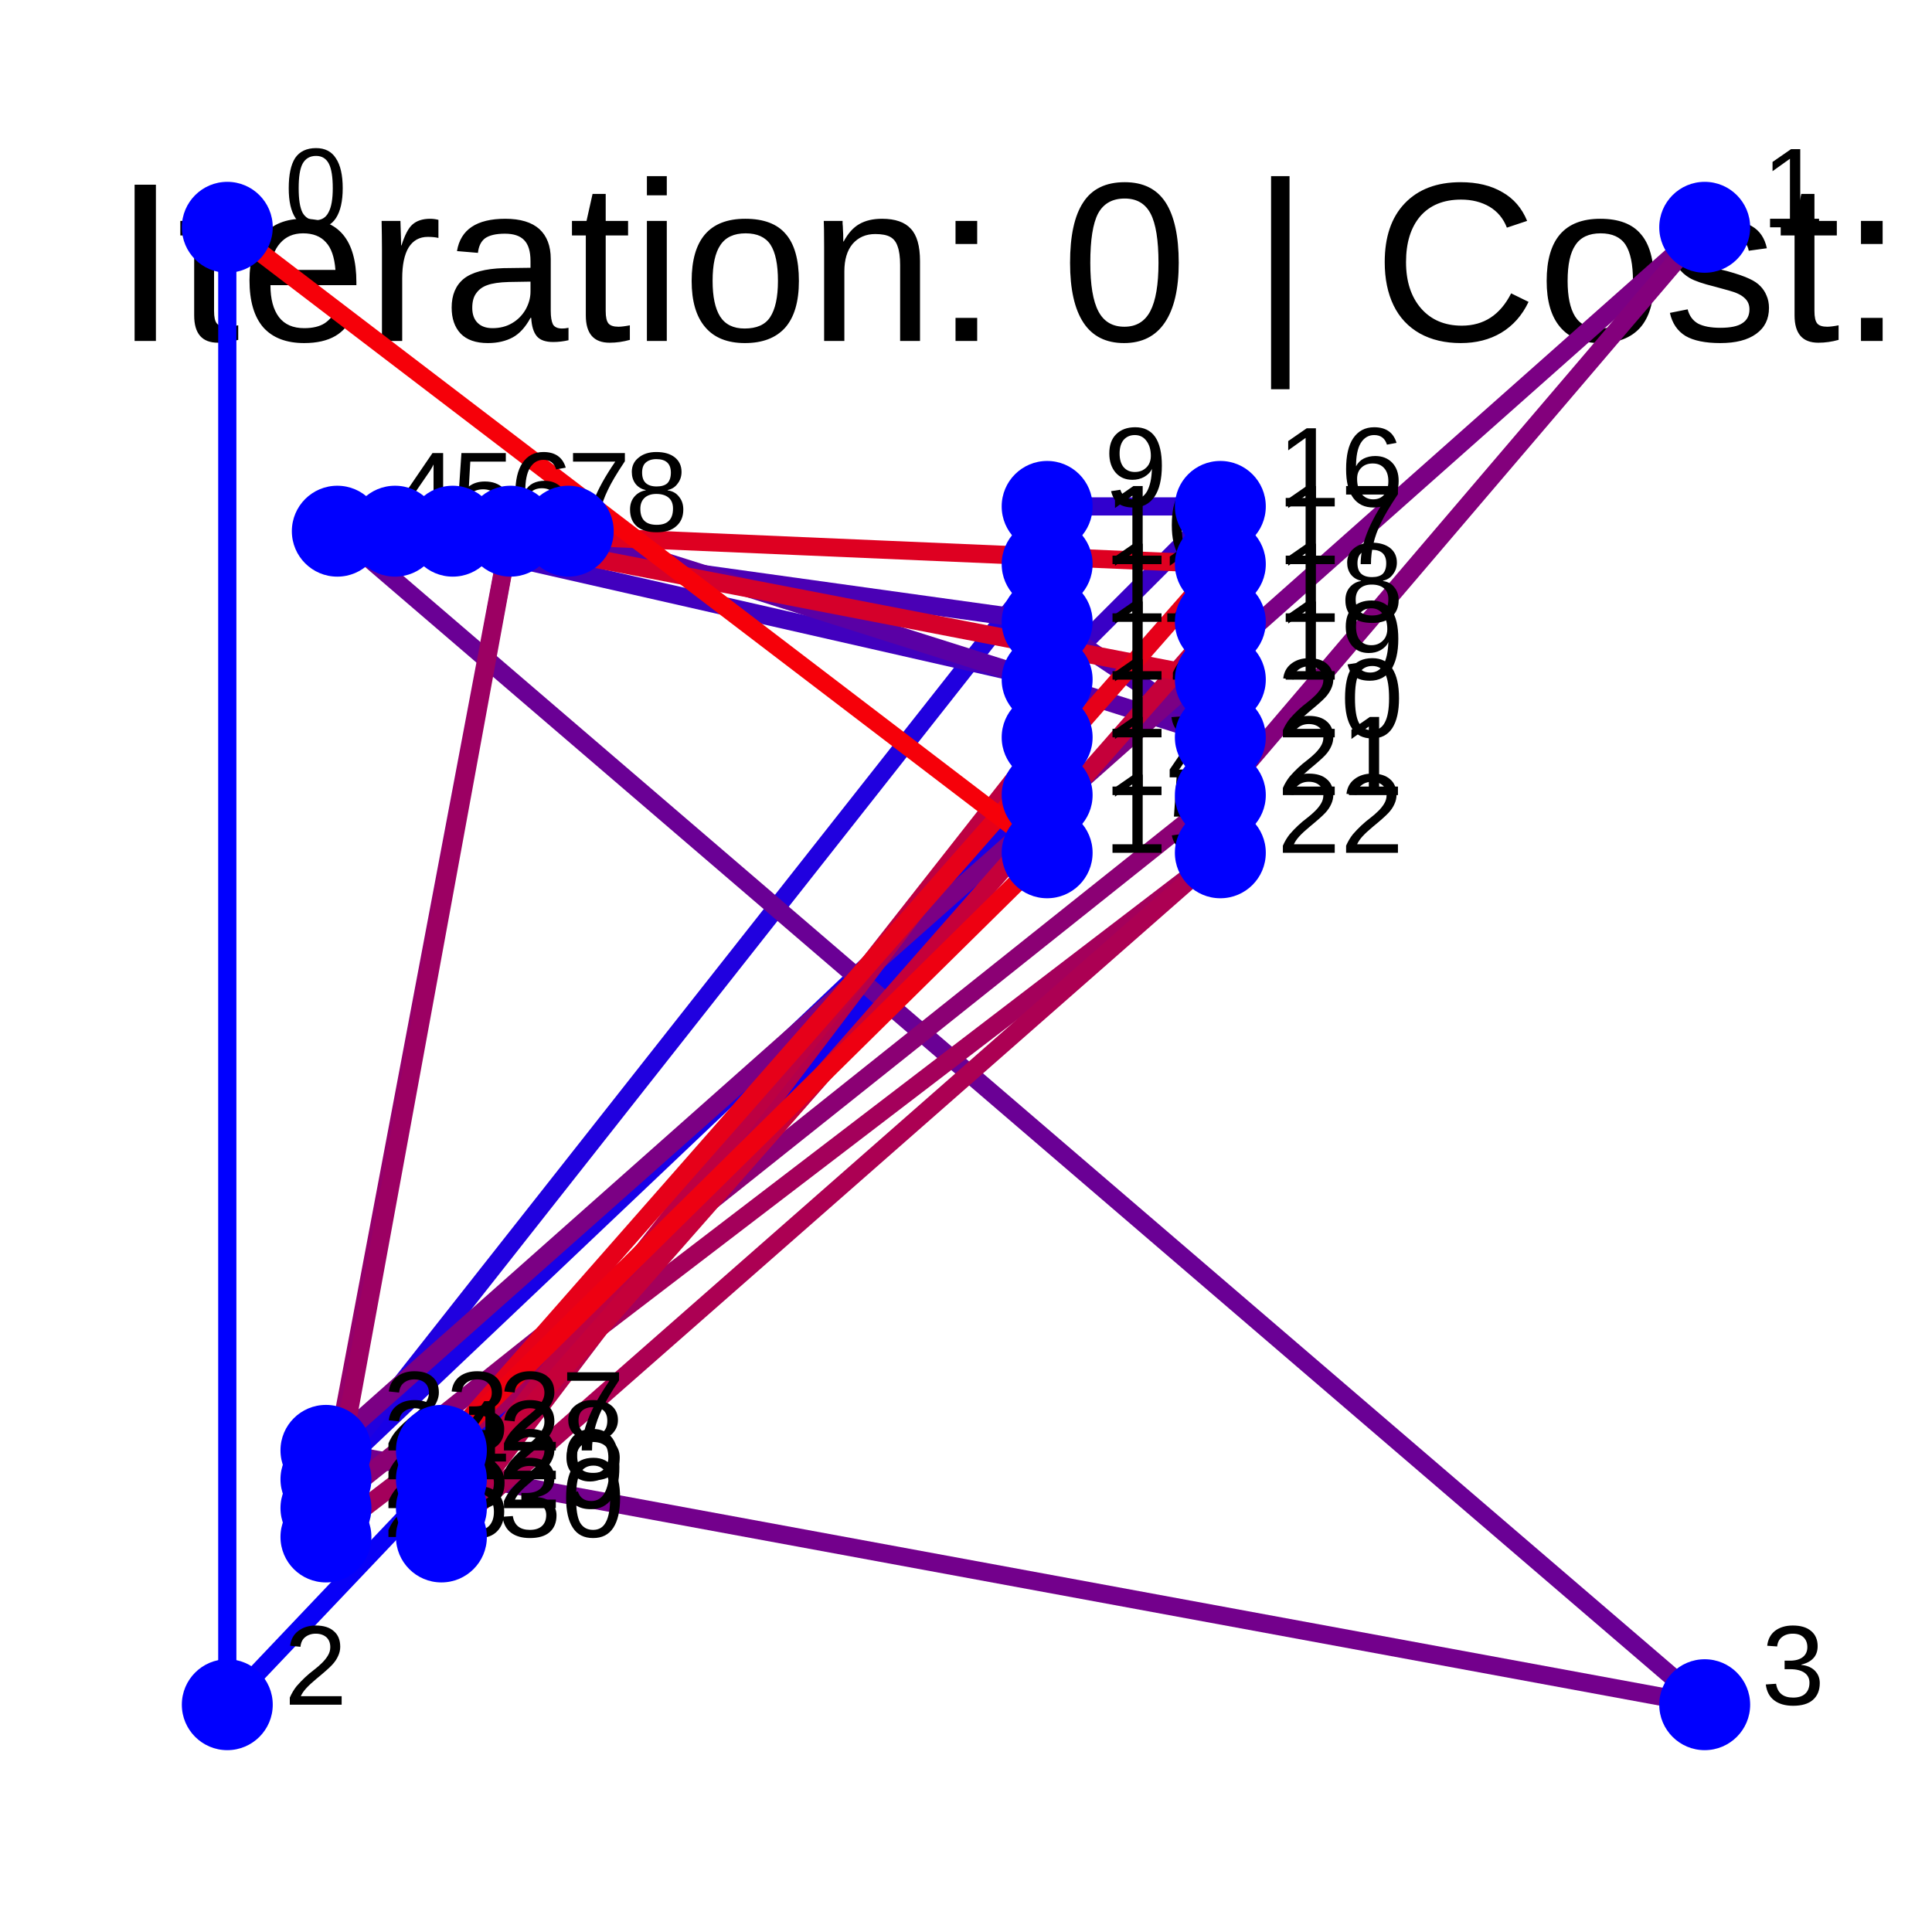
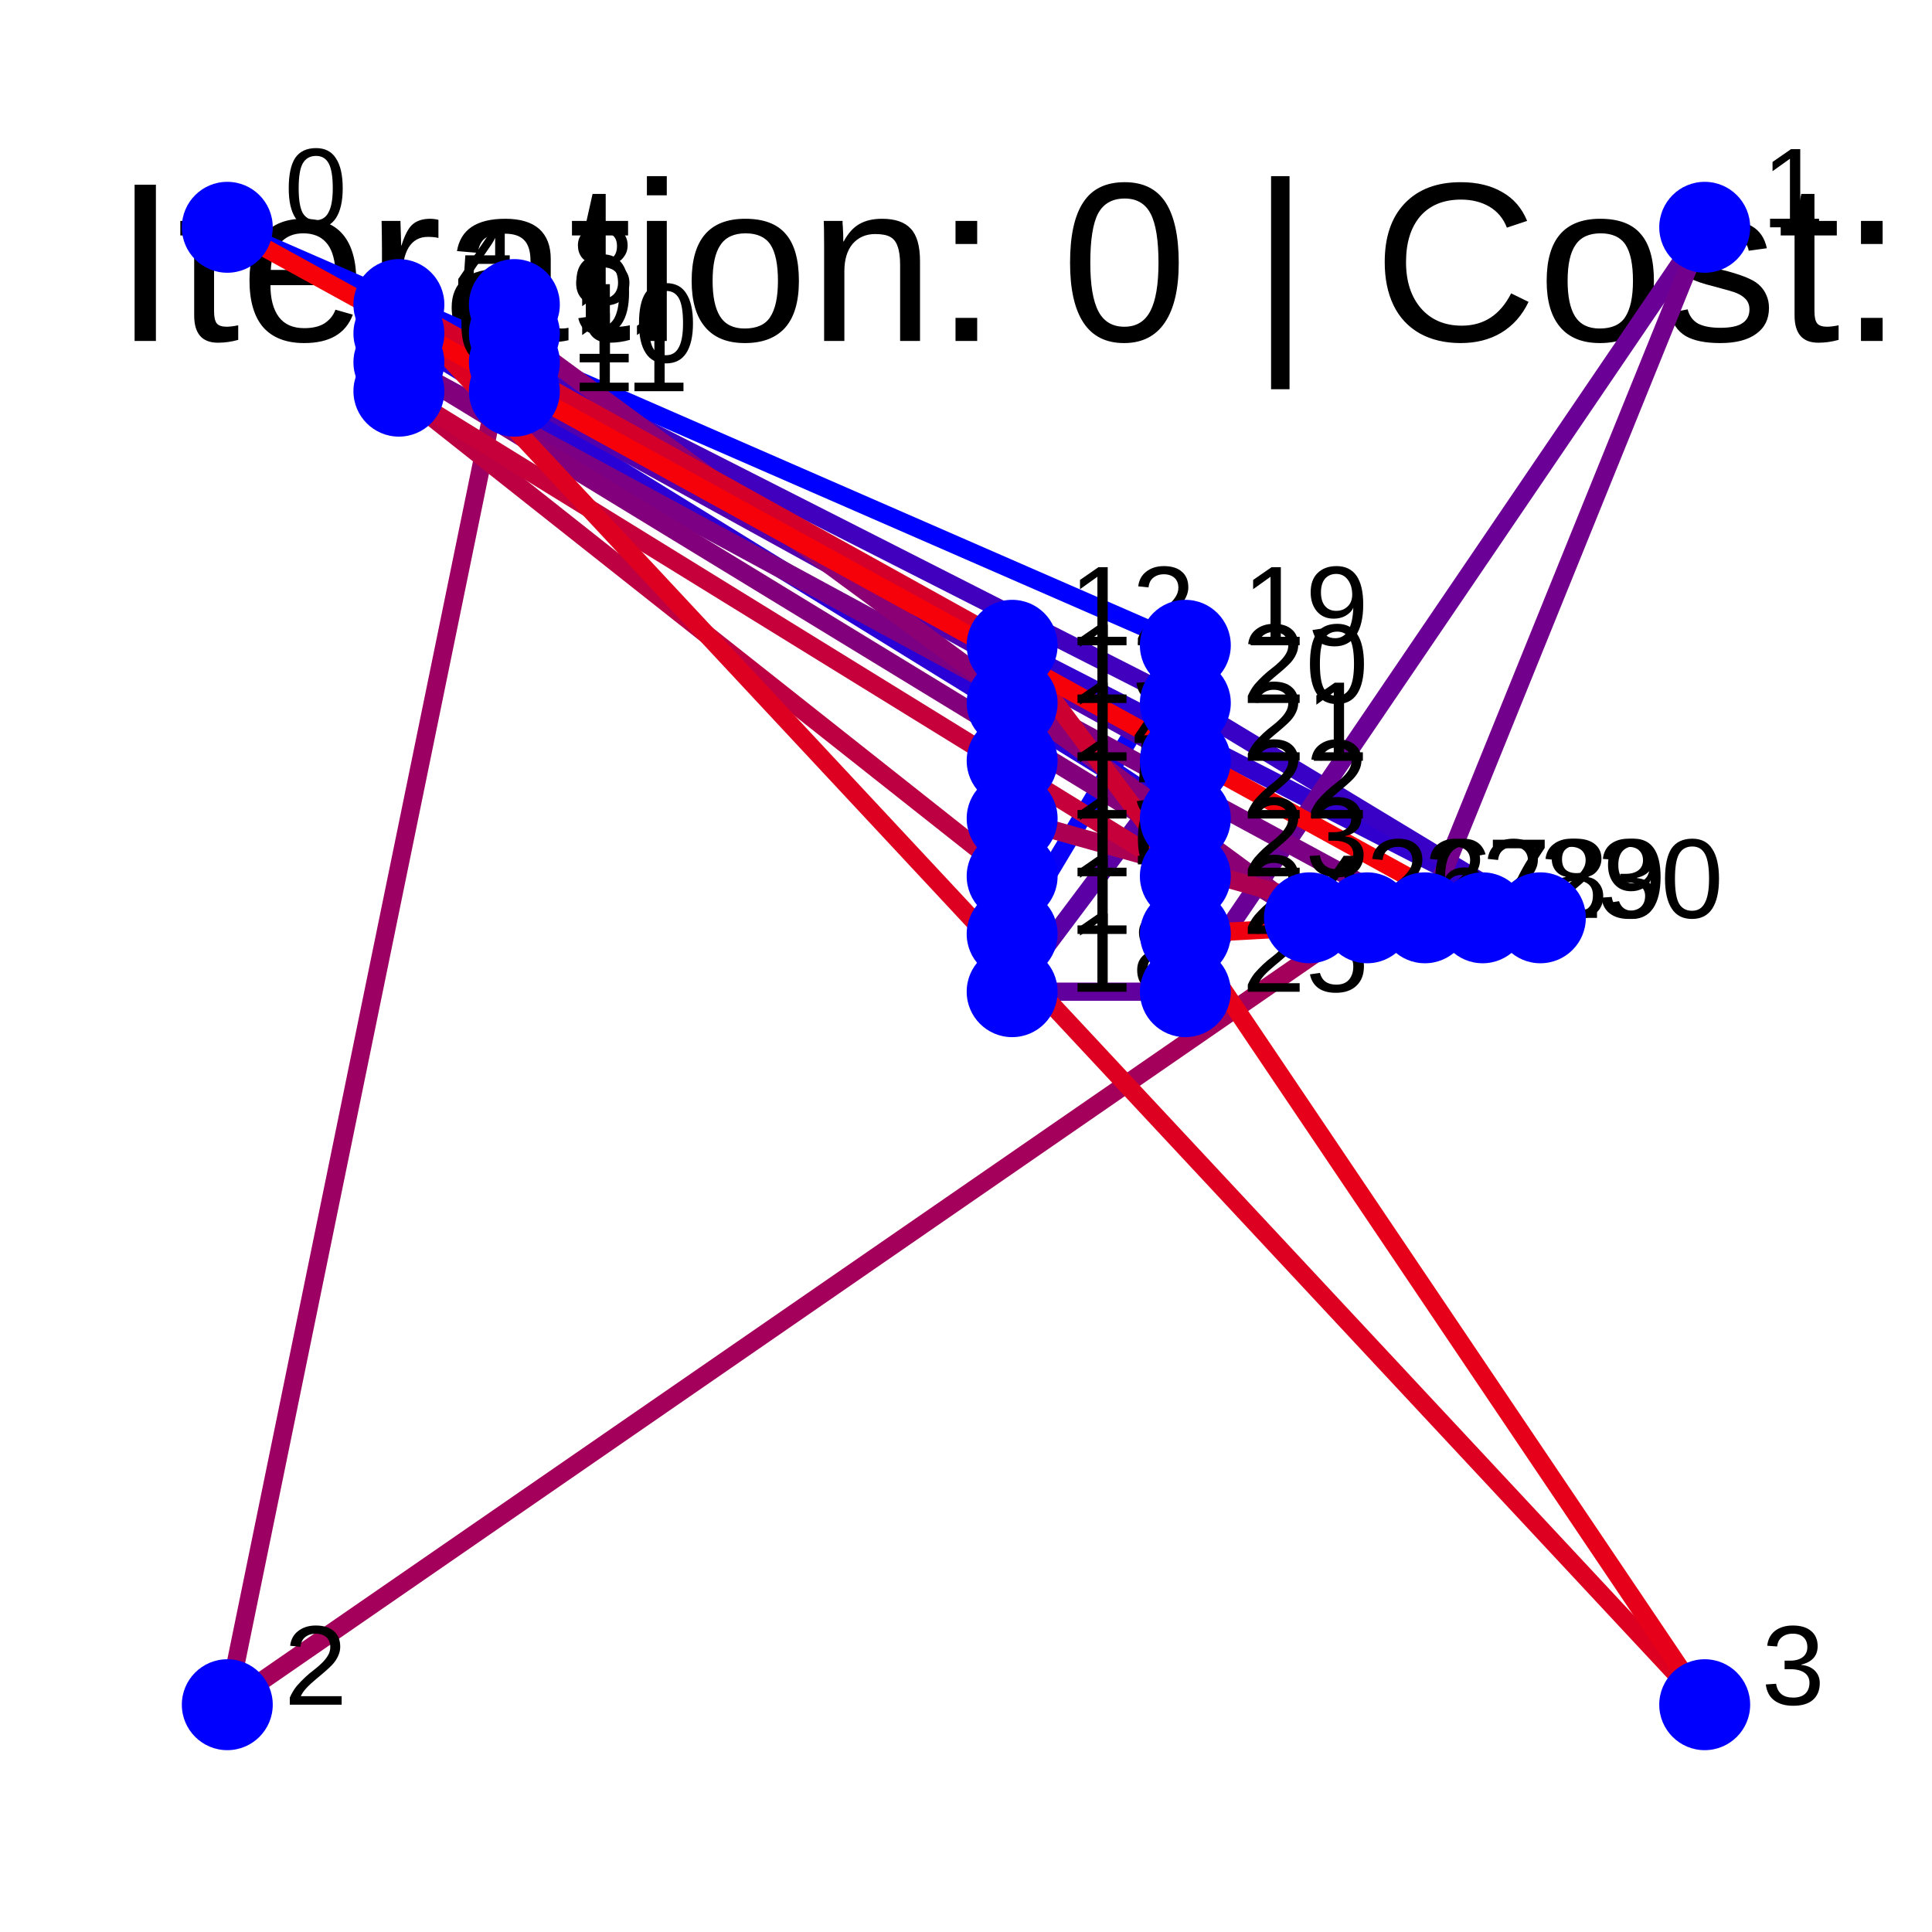
<svg xmlns="http://www.w3.org/2000/svg" viewBox="-5 -5 85 85">
  <rect x="-5" y="-5" width="85" height="85" fill="white" />
-   <text x="0" y="10" font-family="Arial" font-size="10" fill="black">Iteration: 0 | Cost: 1176.30</text>
+   <text x="0" y="10" font-family="Arial" font-size="10" fill="black">Iteration: 0 | Cost: 962.60</text>
  <g>
-     <line x1="5.00" y1="5.00" x2="5.00" y2="70.00" stroke="rgb(0,0,255)" stroke-width="0.8" />
-     <line x1="5.00" y1="70.00" x2="14.42" y2="60.08" stroke="rgb(8,0,247)" stroke-width="0.8" />
-     <line x1="14.42" y1="60.08" x2="41.07" y2="29.98" stroke="rgb(16,0,239)" stroke-width="0.8" />
-     <line x1="41.07" y1="29.98" x2="9.34" y2="60.08" stroke="rgb(24,0,231)" stroke-width="0.8" />
-     <line x1="9.34" y1="60.08" x2="41.07" y2="19.82" stroke="rgb(32,0,223)" stroke-width="0.8" />
-     <line x1="41.07" y1="19.82" x2="41.07" y2="17.28" stroke="rgb(41,0,214)" stroke-width="0.8" />
-     <line x1="41.07" y1="17.28" x2="48.69" y2="17.28" stroke="rgb(49,0,206)" stroke-width="0.8" />
-     <line x1="48.69" y1="17.28" x2="41.07" y2="24.90" stroke="rgb(57,0,198)" stroke-width="0.8" />
-     <line x1="41.07" y1="24.90" x2="12.38" y2="18.37" stroke="rgb(65,0,190)" stroke-width="0.8" />
-     <line x1="12.38" y1="18.37" x2="41.07" y2="22.36" stroke="rgb(74,0,181)" stroke-width="0.8" />
-     <line x1="41.07" y1="22.36" x2="48.69" y2="27.44" stroke="rgb(82,0,173)" stroke-width="0.8" />
-     <line x1="48.69" y1="27.44" x2="20.00" y2="18.37" stroke="rgb(90,0,165)" stroke-width="0.8" />
-     <line x1="20.00" y1="18.37" x2="9.84" y2="18.37" stroke="rgb(98,0,157)" stroke-width="0.8" />
-     <line x1="9.84" y1="18.37" x2="70.00" y2="70.00" stroke="rgb(106,0,149)" stroke-width="0.8" />
-     <line x1="70.00" y1="70.00" x2="9.34" y2="58.81" stroke="rgb(115,0,140)" stroke-width="0.8" />
-     <line x1="9.34" y1="58.81" x2="70.00" y2="5.00" stroke="rgb(123,0,132)" stroke-width="0.8" />
-     <line x1="70.00" y1="5.00" x2="48.69" y2="29.98" stroke="rgb(131,0,124)" stroke-width="0.8" />
-     <line x1="48.69" y1="29.98" x2="9.34" y2="61.35" stroke="rgb(139,0,116)" stroke-width="0.8" />
-     <line x1="9.34" y1="61.35" x2="17.46" y2="18.37" stroke="rgb(148,0,107)" stroke-width="0.8" />
-     <line x1="17.46" y1="18.37" x2="9.34" y2="62.62" stroke="rgb(156,0,99)" stroke-width="0.8" />
-     <line x1="9.34" y1="62.62" x2="48.69" y2="32.52" stroke="rgb(164,0,91)" stroke-width="0.8" />
-     <line x1="48.69" y1="32.52" x2="14.42" y2="62.62" stroke="rgb(172,0,83)" stroke-width="0.8" />
-     <line x1="14.42" y1="62.62" x2="41.07" y2="27.44" stroke="rgb(180,0,75)" stroke-width="0.8" />
-     <line x1="41.07" y1="27.44" x2="14.42" y2="61.35" stroke="rgb(189,0,66)" stroke-width="0.8" />
-     <line x1="14.42" y1="61.35" x2="48.69" y2="22.36" stroke="rgb(197,0,58)" stroke-width="0.8" />
-     <line x1="48.69" y1="22.36" x2="48.69" y2="24.90" stroke="rgb(205,0,50)" stroke-width="0.8" />
-     <line x1="48.69" y1="24.90" x2="14.92" y2="18.37" stroke="rgb(213,0,42)" stroke-width="0.8" />
-     <line x1="14.92" y1="18.37" x2="48.69" y2="19.82" stroke="rgb(222,0,33)" stroke-width="0.8" />
-     <line x1="48.69" y1="19.82" x2="14.42" y2="58.81" stroke="rgb(230,0,25)" stroke-width="0.8" />
-     <line x1="14.42" y1="58.81" x2="41.07" y2="32.52" stroke="rgb(238,0,17)" stroke-width="0.8" />
-     <line x1="41.07" y1="32.52" x2="5.00" y2="5.00" stroke="rgb(246,0,9)" stroke-width="0.8" />
+     <line x1="5.00" y1="5.00" x2="47.15" y2="23.39" stroke="rgb(0,0,255)" stroke-width="0.8" />
+     <line x1="47.15" y1="23.39" x2="39.53" y2="36.09" stroke="rgb(8,0,247)" stroke-width="0.8" />
+     <line x1="39.53" y1="36.09" x2="39.53" y2="28.47" stroke="rgb(16,0,239)" stroke-width="0.8" />
+     <line x1="39.53" y1="28.47" x2="39.53" y2="25.93" stroke="rgb(24,0,231)" stroke-width="0.8" />
+     <line x1="39.53" y1="25.93" x2="47.15" y2="31.01" stroke="rgb(32,0,223)" stroke-width="0.8" />
+     <line x1="47.15" y1="31.01" x2="12.55" y2="9.67" stroke="rgb(41,0,214)" stroke-width="0.8" />
+     <line x1="12.55" y1="9.67" x2="62.77" y2="35.38" stroke="rgb(49,0,206)" stroke-width="0.8" />
+     <line x1="62.77" y1="35.38" x2="47.15" y2="25.93" stroke="rgb(57,0,198)" stroke-width="0.8" />
+     <line x1="47.15" y1="25.93" x2="17.63" y2="10.94" stroke="rgb(65,0,190)" stroke-width="0.8" />
+     <line x1="17.63" y1="10.94" x2="17.63" y2="12.21" stroke="rgb(74,0,181)" stroke-width="0.8" />
+     <line x1="17.63" y1="12.21" x2="47.15" y2="28.47" stroke="rgb(82,0,173)" stroke-width="0.8" />
+     <line x1="47.15" y1="28.47" x2="39.53" y2="38.63" stroke="rgb(90,0,165)" stroke-width="0.8" />
+     <line x1="39.53" y1="38.63" x2="47.15" y2="38.63" stroke="rgb(98,0,157)" stroke-width="0.8" />
+     <line x1="47.15" y1="38.63" x2="70.00" y2="5.00" stroke="rgb(106,0,149)" stroke-width="0.8" />
+     <line x1="70.00" y1="5.00" x2="57.69" y2="35.38" stroke="rgb(115,0,140)" stroke-width="0.8" />
+     <line x1="57.69" y1="35.38" x2="12.55" y2="10.94" stroke="rgb(123,0,132)" stroke-width="0.8" />
+     <line x1="12.55" y1="10.94" x2="52.61" y2="35.38" stroke="rgb(131,0,124)" stroke-width="0.8" />
+     <line x1="52.61" y1="35.38" x2="17.63" y2="9.67" stroke="rgb(139,0,116)" stroke-width="0.8" />
+     <line x1="17.63" y1="9.67" x2="17.63" y2="8.40" stroke="rgb(148,0,107)" stroke-width="0.8" />
+     <line x1="17.63" y1="8.40" x2="5.00" y2="70.00" stroke="rgb(156,0,99)" stroke-width="0.8" />
+     <line x1="5.00" y1="70.00" x2="55.15" y2="35.38" stroke="rgb(164,0,91)" stroke-width="0.8" />
+     <line x1="55.15" y1="35.38" x2="39.53" y2="31.01" stroke="rgb(172,0,83)" stroke-width="0.8" />
+     <line x1="39.53" y1="31.01" x2="39.53" y2="33.55" stroke="rgb(180,0,75)" stroke-width="0.8" />
+     <line x1="39.53" y1="33.55" x2="12.55" y2="12.21" stroke="rgb(189,0,66)" stroke-width="0.8" />
+     <line x1="12.55" y1="12.21" x2="47.15" y2="33.55" stroke="rgb(197,0,58)" stroke-width="0.8" />
+     <line x1="47.15" y1="33.55" x2="39.53" y2="23.39" stroke="rgb(205,0,50)" stroke-width="0.8" />
+     <line x1="39.53" y1="23.39" x2="12.55" y2="8.40" stroke="rgb(213,0,42)" stroke-width="0.8" />
+     <line x1="12.55" y1="8.40" x2="70.00" y2="70.00" stroke="rgb(222,0,33)" stroke-width="0.8" />
+     <line x1="70.00" y1="70.00" x2="47.15" y2="36.09" stroke="rgb(230,0,25)" stroke-width="0.8" />
+     <line x1="47.15" y1="36.09" x2="60.23" y2="35.38" stroke="rgb(238,0,17)" stroke-width="0.8" />
+     <line x1="60.23" y1="35.38" x2="5.00" y2="5.00" stroke="rgb(246,0,9)" stroke-width="0.8" />
  </g>
  <g>
    <circle cx="5.00" cy="5.00" r="2" fill="blue" />
    <text x="7.50" y="5.00" font-family="Arial" font-size="5" fill="black">0</text>
    <circle cx="70.00" cy="5.00" r="2" fill="blue" />
    <text x="72.50" y="5.00" font-family="Arial" font-size="5" fill="black">1</text>
    <circle cx="5.00" cy="70.00" r="2" fill="blue" />
    <text x="7.50" y="70.00" font-family="Arial" font-size="5" fill="black">2</text>
    <circle cx="70.00" cy="70.00" r="2" fill="blue" />
    <text x="72.50" y="70.00" font-family="Arial" font-size="5" fill="black">3</text>
-     <circle cx="9.84" cy="18.37" r="2" fill="blue" />
-     <text x="12.34" y="18.37" font-family="Arial" font-size="5" fill="black">4</text>
-     <circle cx="12.38" cy="18.37" r="2" fill="blue" />
-     <text x="14.88" y="18.37" font-family="Arial" font-size="5" fill="black">5</text>
-     <circle cx="14.92" cy="18.37" r="2" fill="blue" />
-     <text x="17.42" y="18.37" font-family="Arial" font-size="5" fill="black">6</text>
-     <circle cx="17.46" cy="18.37" r="2" fill="blue" />
-     <text x="19.96" y="18.37" font-family="Arial" font-size="5" fill="black">7</text>
-     <circle cx="20.00" cy="18.37" r="2" fill="blue" />
-     <text x="22.50" y="18.37" font-family="Arial" font-size="5" fill="black">8</text>
-     <circle cx="41.07" cy="17.28" r="2" fill="blue" />
-     <text x="43.57" y="17.28" font-family="Arial" font-size="5" fill="black">9</text>
-     <circle cx="41.07" cy="19.82" r="2" fill="blue" />
-     <text x="43.57" y="19.82" font-family="Arial" font-size="5" fill="black">10</text>
-     <circle cx="41.07" cy="22.36" r="2" fill="blue" />
-     <text x="43.57" y="22.36" font-family="Arial" font-size="5" fill="black">11</text>
-     <circle cx="41.07" cy="24.90" r="2" fill="blue" />
-     <text x="43.57" y="24.90" font-family="Arial" font-size="5" fill="black">12</text>
-     <circle cx="41.07" cy="27.44" r="2" fill="blue" />
-     <text x="43.57" y="27.44" font-family="Arial" font-size="5" fill="black">13</text>
-     <circle cx="41.07" cy="29.98" r="2" fill="blue" />
-     <text x="43.57" y="29.98" font-family="Arial" font-size="5" fill="black">14</text>
-     <circle cx="41.07" cy="32.52" r="2" fill="blue" />
-     <text x="43.57" y="32.52" font-family="Arial" font-size="5" fill="black">15</text>
-     <circle cx="48.69" cy="17.28" r="2" fill="blue" />
-     <text x="51.19" y="17.28" font-family="Arial" font-size="5" fill="black">16</text>
-     <circle cx="48.69" cy="19.82" r="2" fill="blue" />
-     <text x="51.19" y="19.82" font-family="Arial" font-size="5" fill="black">17</text>
-     <circle cx="48.69" cy="22.36" r="2" fill="blue" />
-     <text x="51.19" y="22.36" font-family="Arial" font-size="5" fill="black">18</text>
-     <circle cx="48.69" cy="24.90" r="2" fill="blue" />
-     <text x="51.19" y="24.90" font-family="Arial" font-size="5" fill="black">19</text>
-     <circle cx="48.69" cy="27.44" r="2" fill="blue" />
-     <text x="51.19" y="27.44" font-family="Arial" font-size="5" fill="black">20</text>
-     <circle cx="48.69" cy="29.98" r="2" fill="blue" />
-     <text x="51.19" y="29.98" font-family="Arial" font-size="5" fill="black">21</text>
-     <circle cx="48.69" cy="32.52" r="2" fill="blue" />
-     <text x="51.19" y="32.52" font-family="Arial" font-size="5" fill="black">22</text>
-     <circle cx="9.34" cy="58.81" r="2" fill="blue" />
-     <text x="11.84" y="58.81" font-family="Arial" font-size="5" fill="black">23</text>
-     <circle cx="9.34" cy="60.08" r="2" fill="blue" />
-     <text x="11.84" y="60.08" font-family="Arial" font-size="5" fill="black">24</text>
-     <circle cx="9.34" cy="61.35" r="2" fill="blue" />
-     <text x="11.84" y="61.35" font-family="Arial" font-size="5" fill="black">25</text>
-     <circle cx="9.34" cy="62.62" r="2" fill="blue" />
-     <text x="11.84" y="62.62" font-family="Arial" font-size="5" fill="black">26</text>
-     <circle cx="14.42" cy="58.81" r="2" fill="blue" />
-     <text x="16.92" y="58.81" font-family="Arial" font-size="5" fill="black">27</text>
-     <circle cx="14.42" cy="60.08" r="2" fill="blue" />
-     <text x="16.92" y="60.08" font-family="Arial" font-size="5" fill="black">28</text>
-     <circle cx="14.42" cy="61.35" r="2" fill="blue" />
-     <text x="16.92" y="61.35" font-family="Arial" font-size="5" fill="black">29</text>
-     <circle cx="14.42" cy="62.62" r="2" fill="blue" />
-     <text x="16.92" y="62.62" font-family="Arial" font-size="5" fill="black">30</text>
+     <circle cx="12.55" cy="8.40" r="2" fill="blue" />
+     <text x="15.05" y="8.40" font-family="Arial" font-size="5" fill="black">4</text>
+     <circle cx="12.55" cy="9.67" r="2" fill="blue" />
+     <text x="15.05" y="9.67" font-family="Arial" font-size="5" fill="black">5</text>
+     <circle cx="12.55" cy="10.94" r="2" fill="blue" />
+     <text x="15.05" y="10.94" font-family="Arial" font-size="5" fill="black">6</text>
+     <circle cx="12.55" cy="12.21" r="2" fill="blue" />
+     <text x="15.05" y="12.21" font-family="Arial" font-size="5" fill="black">7</text>
+     <circle cx="17.63" cy="8.40" r="2" fill="blue" />
+     <text x="20.13" y="8.40" font-family="Arial" font-size="5" fill="black">8</text>
+     <circle cx="17.63" cy="9.67" r="2" fill="blue" />
+     <text x="20.13" y="9.67" font-family="Arial" font-size="5" fill="black">9</text>
+     <circle cx="17.63" cy="10.94" r="2" fill="blue" />
+     <text x="20.13" y="10.94" font-family="Arial" font-size="5" fill="black">10</text>
+     <circle cx="17.63" cy="12.21" r="2" fill="blue" />
+     <text x="20.13" y="12.21" font-family="Arial" font-size="5" fill="black">11</text>
+     <circle cx="39.53" cy="23.39" r="2" fill="blue" />
+     <text x="42.03" y="23.39" font-family="Arial" font-size="5" fill="black">12</text>
+     <circle cx="39.53" cy="25.93" r="2" fill="blue" />
+     <text x="42.03" y="25.93" font-family="Arial" font-size="5" fill="black">13</text>
+     <circle cx="39.53" cy="28.47" r="2" fill="blue" />
+     <text x="42.03" y="28.47" font-family="Arial" font-size="5" fill="black">14</text>
+     <circle cx="39.53" cy="31.01" r="2" fill="blue" />
+     <text x="42.03" y="31.01" font-family="Arial" font-size="5" fill="black">15</text>
+     <circle cx="39.53" cy="33.55" r="2" fill="blue" />
+     <text x="42.03" y="33.55" font-family="Arial" font-size="5" fill="black">16</text>
+     <circle cx="39.53" cy="36.09" r="2" fill="blue" />
+     <text x="42.03" y="36.09" font-family="Arial" font-size="5" fill="black">17</text>
+     <circle cx="39.53" cy="38.63" r="2" fill="blue" />
+     <text x="42.03" y="38.63" font-family="Arial" font-size="5" fill="black">18</text>
+     <circle cx="47.15" cy="23.39" r="2" fill="blue" />
+     <text x="49.65" y="23.39" font-family="Arial" font-size="5" fill="black">19</text>
+     <circle cx="47.15" cy="25.93" r="2" fill="blue" />
+     <text x="49.65" y="25.93" font-family="Arial" font-size="5" fill="black">20</text>
+     <circle cx="47.15" cy="28.47" r="2" fill="blue" />
+     <text x="49.65" y="28.47" font-family="Arial" font-size="5" fill="black">21</text>
+     <circle cx="47.15" cy="31.01" r="2" fill="blue" />
+     <text x="49.65" y="31.01" font-family="Arial" font-size="5" fill="black">22</text>
+     <circle cx="47.15" cy="33.55" r="2" fill="blue" />
+     <text x="49.65" y="33.55" font-family="Arial" font-size="5" fill="black">23</text>
+     <circle cx="47.15" cy="36.09" r="2" fill="blue" />
+     <text x="49.65" y="36.09" font-family="Arial" font-size="5" fill="black">24</text>
+     <circle cx="47.15" cy="38.63" r="2" fill="blue" />
+     <text x="49.65" y="38.63" font-family="Arial" font-size="5" fill="black">25</text>
+     <circle cx="52.61" cy="35.38" r="2" fill="blue" />
+     <text x="55.11" y="35.38" font-family="Arial" font-size="5" fill="black">26</text>
+     <circle cx="55.15" cy="35.38" r="2" fill="blue" />
+     <text x="57.65" y="35.38" font-family="Arial" font-size="5" fill="black">27</text>
+     <circle cx="57.69" cy="35.38" r="2" fill="blue" />
+     <text x="60.19" y="35.38" font-family="Arial" font-size="5" fill="black">28</text>
+     <circle cx="60.23" cy="35.38" r="2" fill="blue" />
+     <text x="62.73" y="35.38" font-family="Arial" font-size="5" fill="black">29</text>
+     <circle cx="62.77" cy="35.38" r="2" fill="blue" />
+     <text x="65.27" y="35.38" font-family="Arial" font-size="5" fill="black">30</text>
  </g>
</svg>
